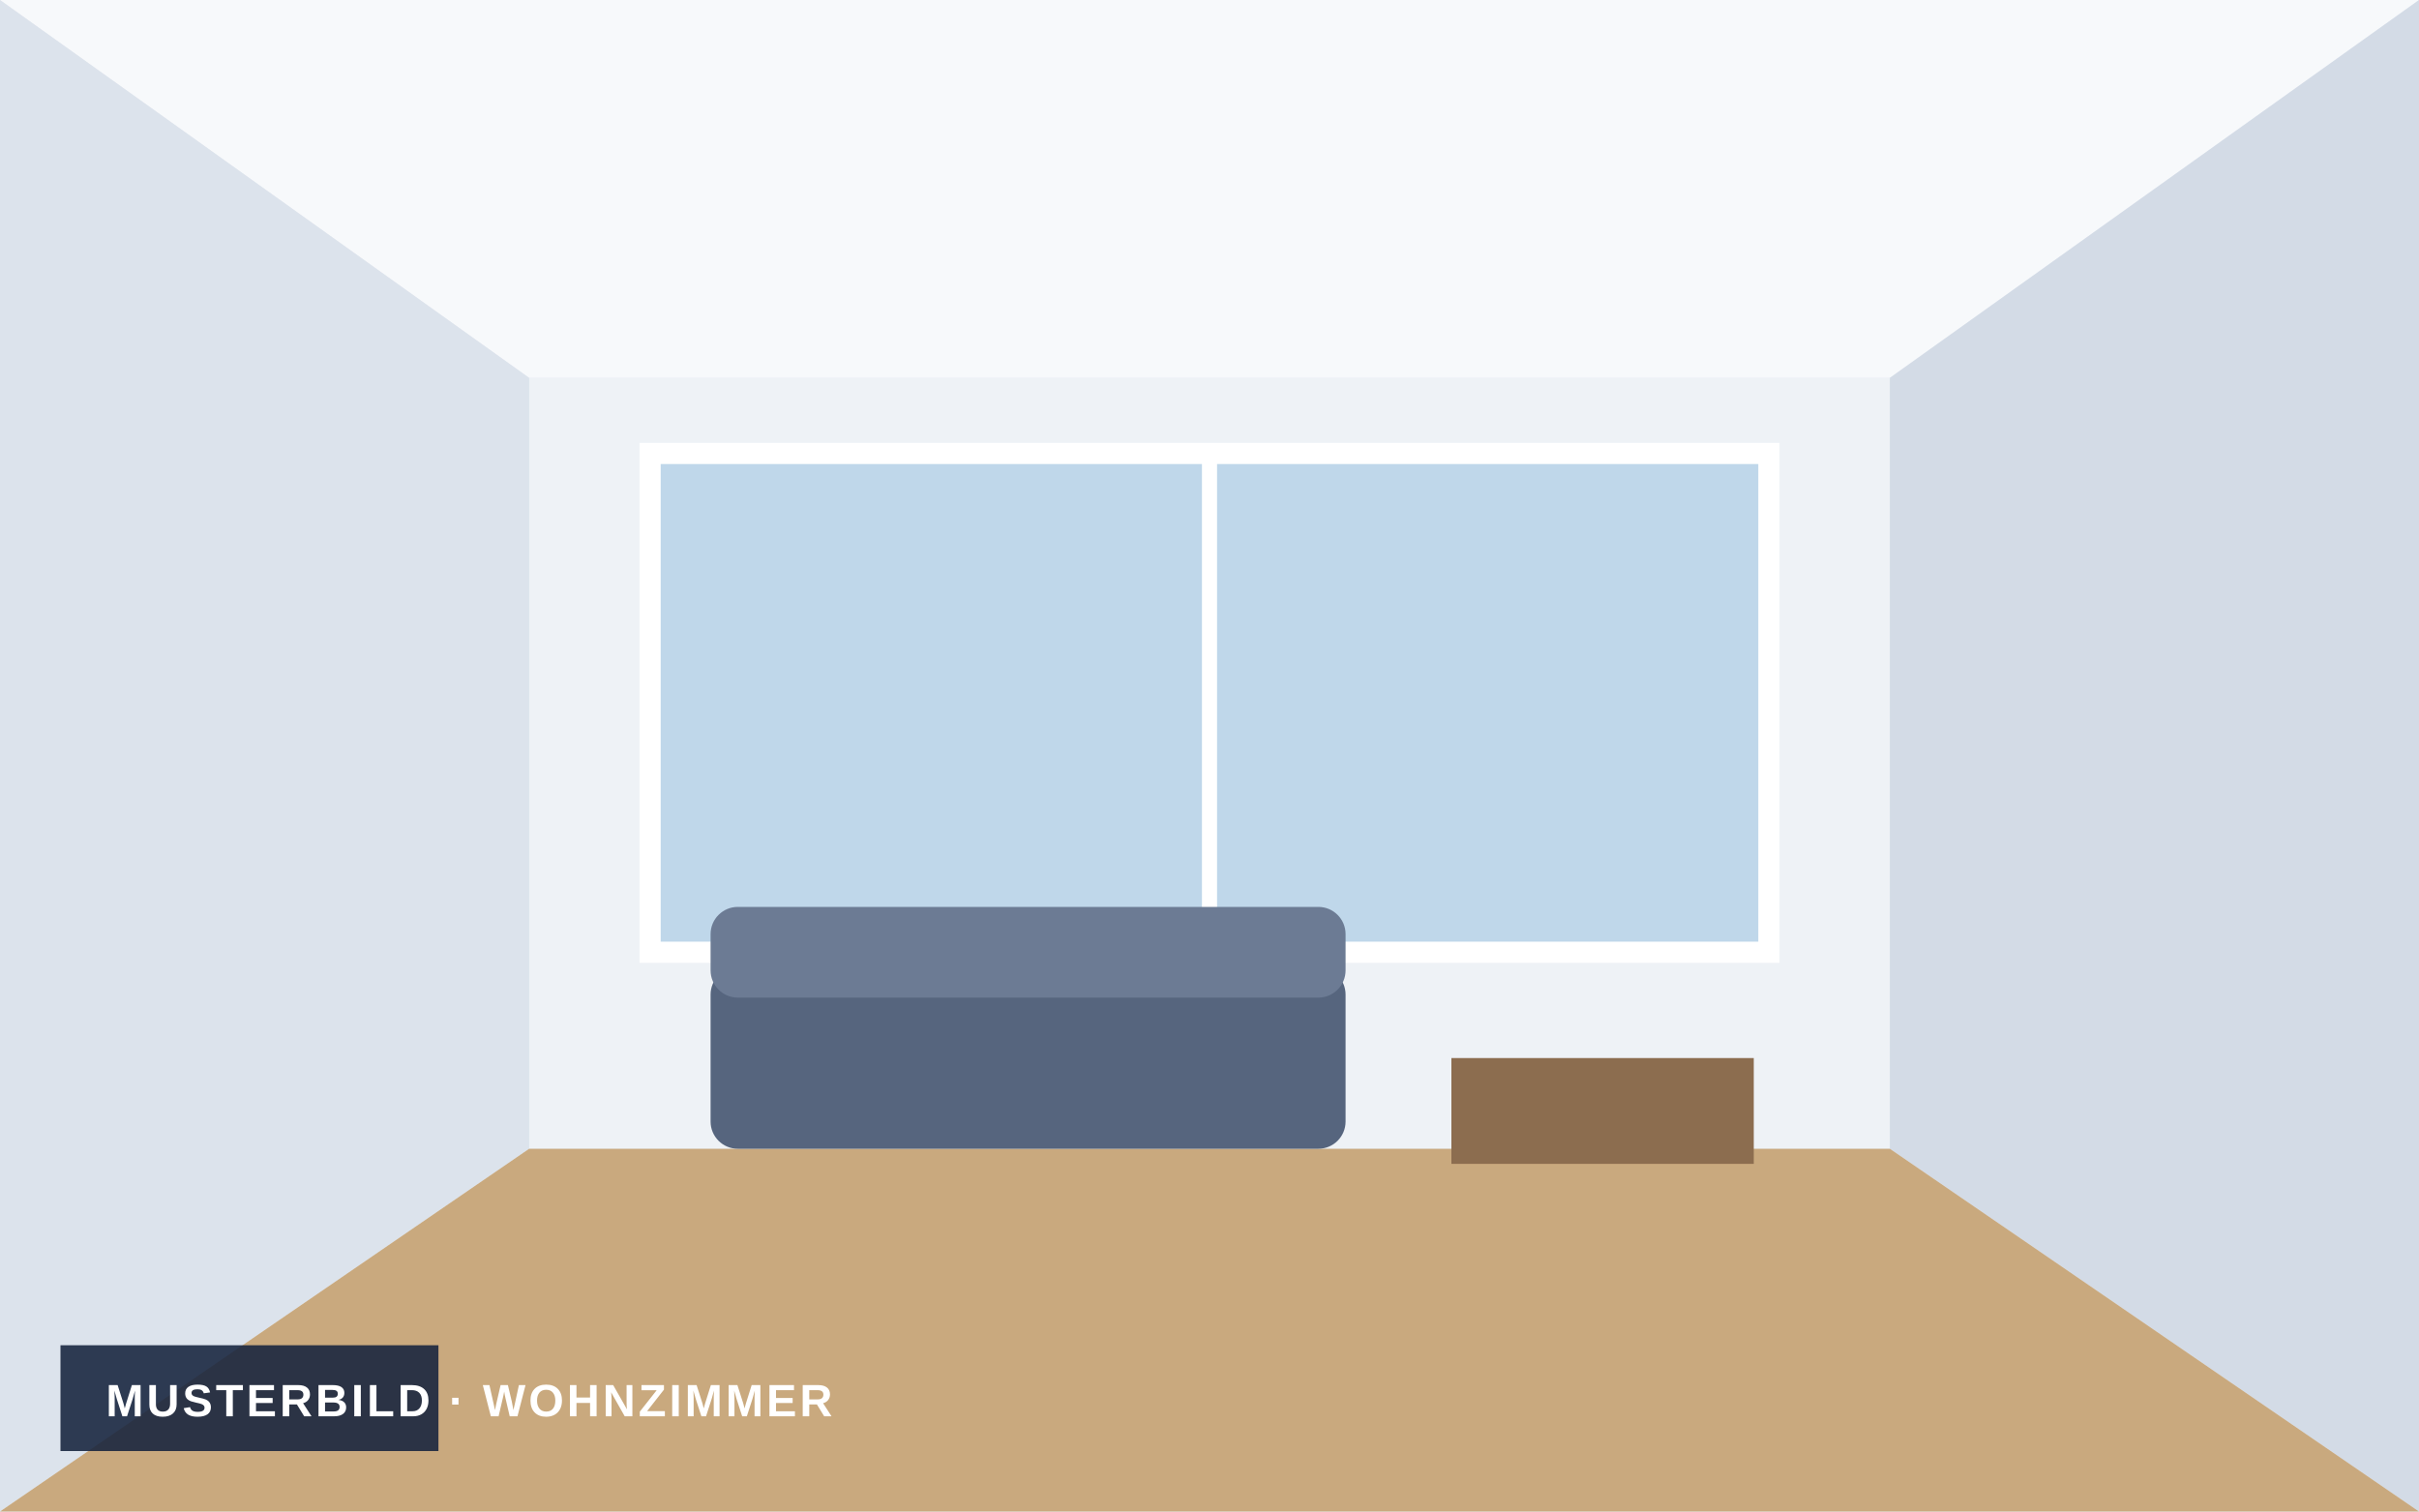
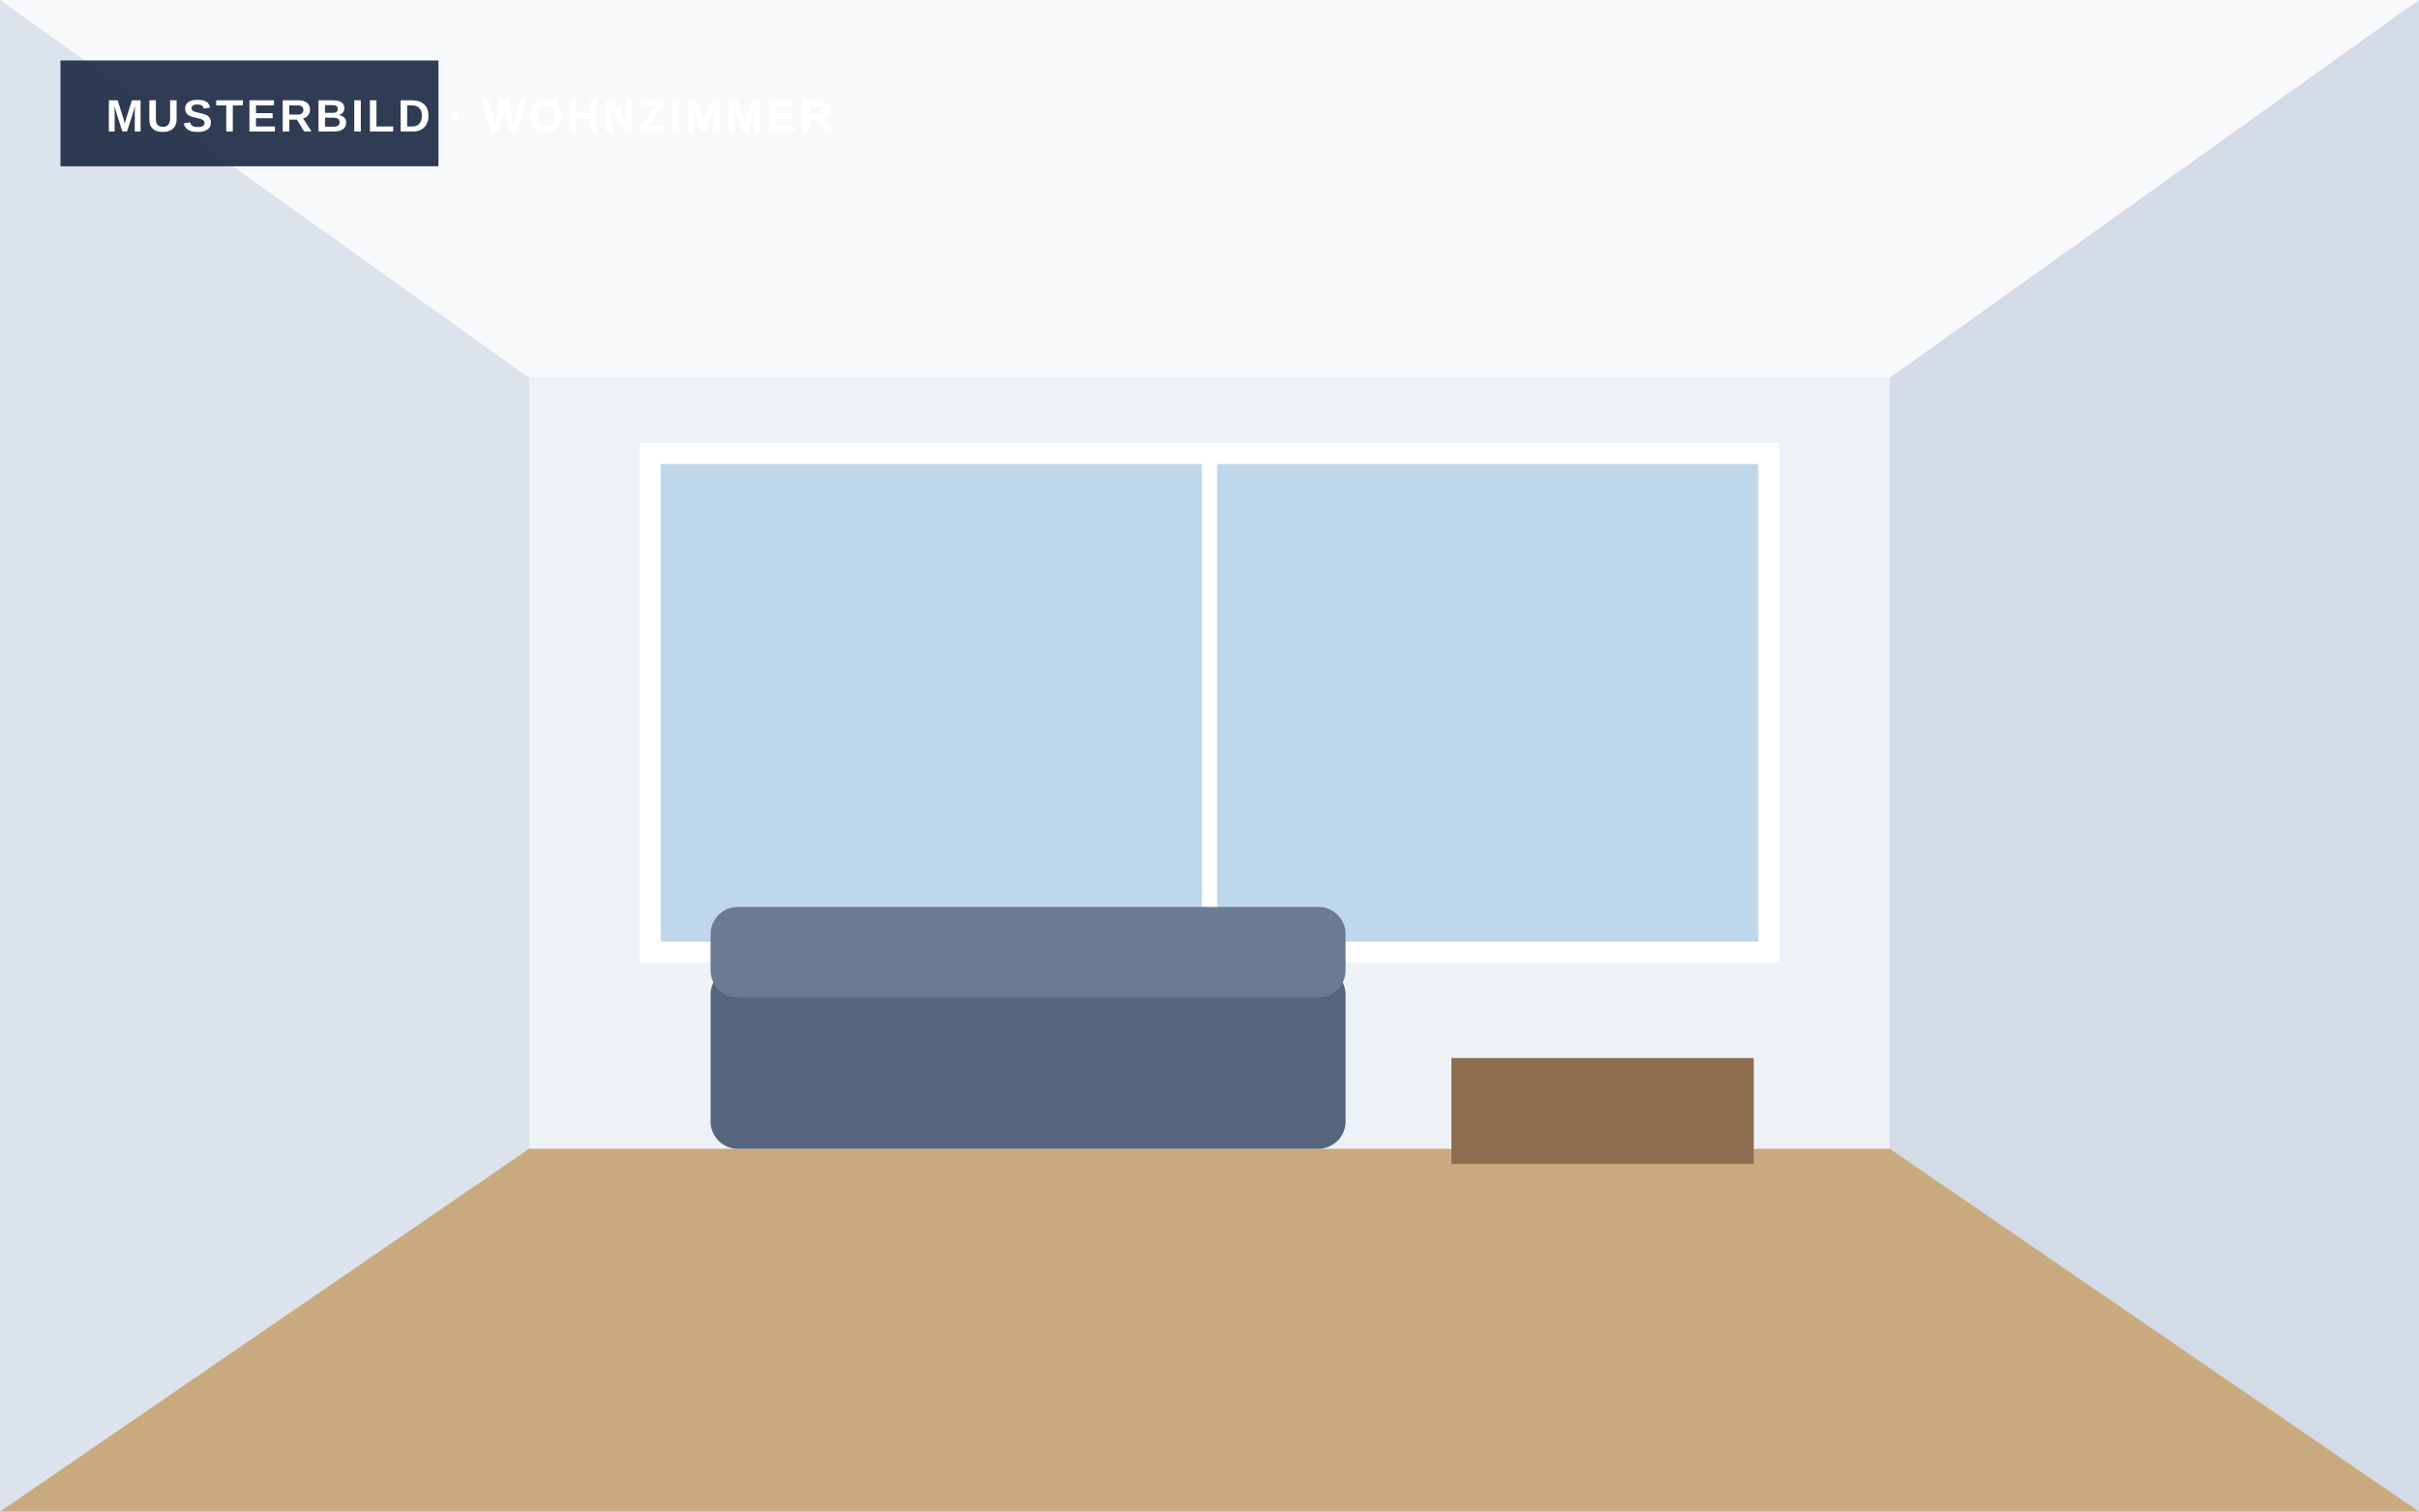
<svg xmlns="http://www.w3.org/2000/svg" viewBox="0 0 1600 1000" width="1600" height="1000" role="img" aria-label="Musterbild: WOHNZIMMER">
  <rect width="1600" height="1000" fill="#E9EEF4" />
  <polygon points="0,0 1600,0 1250,250 350,250" fill="#F7F9FB" />
  <polygon points="350,250 1250,250 1250,760 350,760" fill="#EEF2F6" />
  <polygon points="0,0 350,250 350,760 0,1000" fill="#DCE3EC" />
  <polygon points="1600,0 1250,250 1250,760 1600,1000" fill="#D3DBE6" />
  <polygon points="350,760 1250,760 1600,1000 0,1000" fill="#C9A97E" />
  <rect x="430" y="300" width="740" height="330" fill="#BFD7EA" stroke="#fff" stroke-width="14" />
  <line x1="800" y1="300" x2="800" y2="630" stroke="#fff" stroke-width="10" />
  <rect x="470" y="640" width="420" height="120" rx="18" fill="#56657E" />
  <rect x="470" y="600" width="420" height="60" rx="18" fill="#6C7B94" />
  <rect x="960" y="700" width="200" height="70" fill="#8C6D4F" />
  <circle cx="1130" cy="380" r="0" fill="none" />
  <g font-family="Arial, Helvetica, sans-serif">
-     <rect x="40" y="890" width="250" height="70" fill="#16233D" opacity=".88" />
-     <text x="70" y="937" font-size="30" fill="#fff" font-weight="700" letter-spacing="2">MUSTERBILD · WOHNZIMMER</text>
+     <rect x="40" y="40" width="250" height="70" fill="#16233D" opacity=".88" />
+     <text x="70" y="87" font-size="30" fill="#fff" font-weight="700" letter-spacing="2">MUSTERBILD · WOHNZIMMER</text>
  </g>
</svg>
